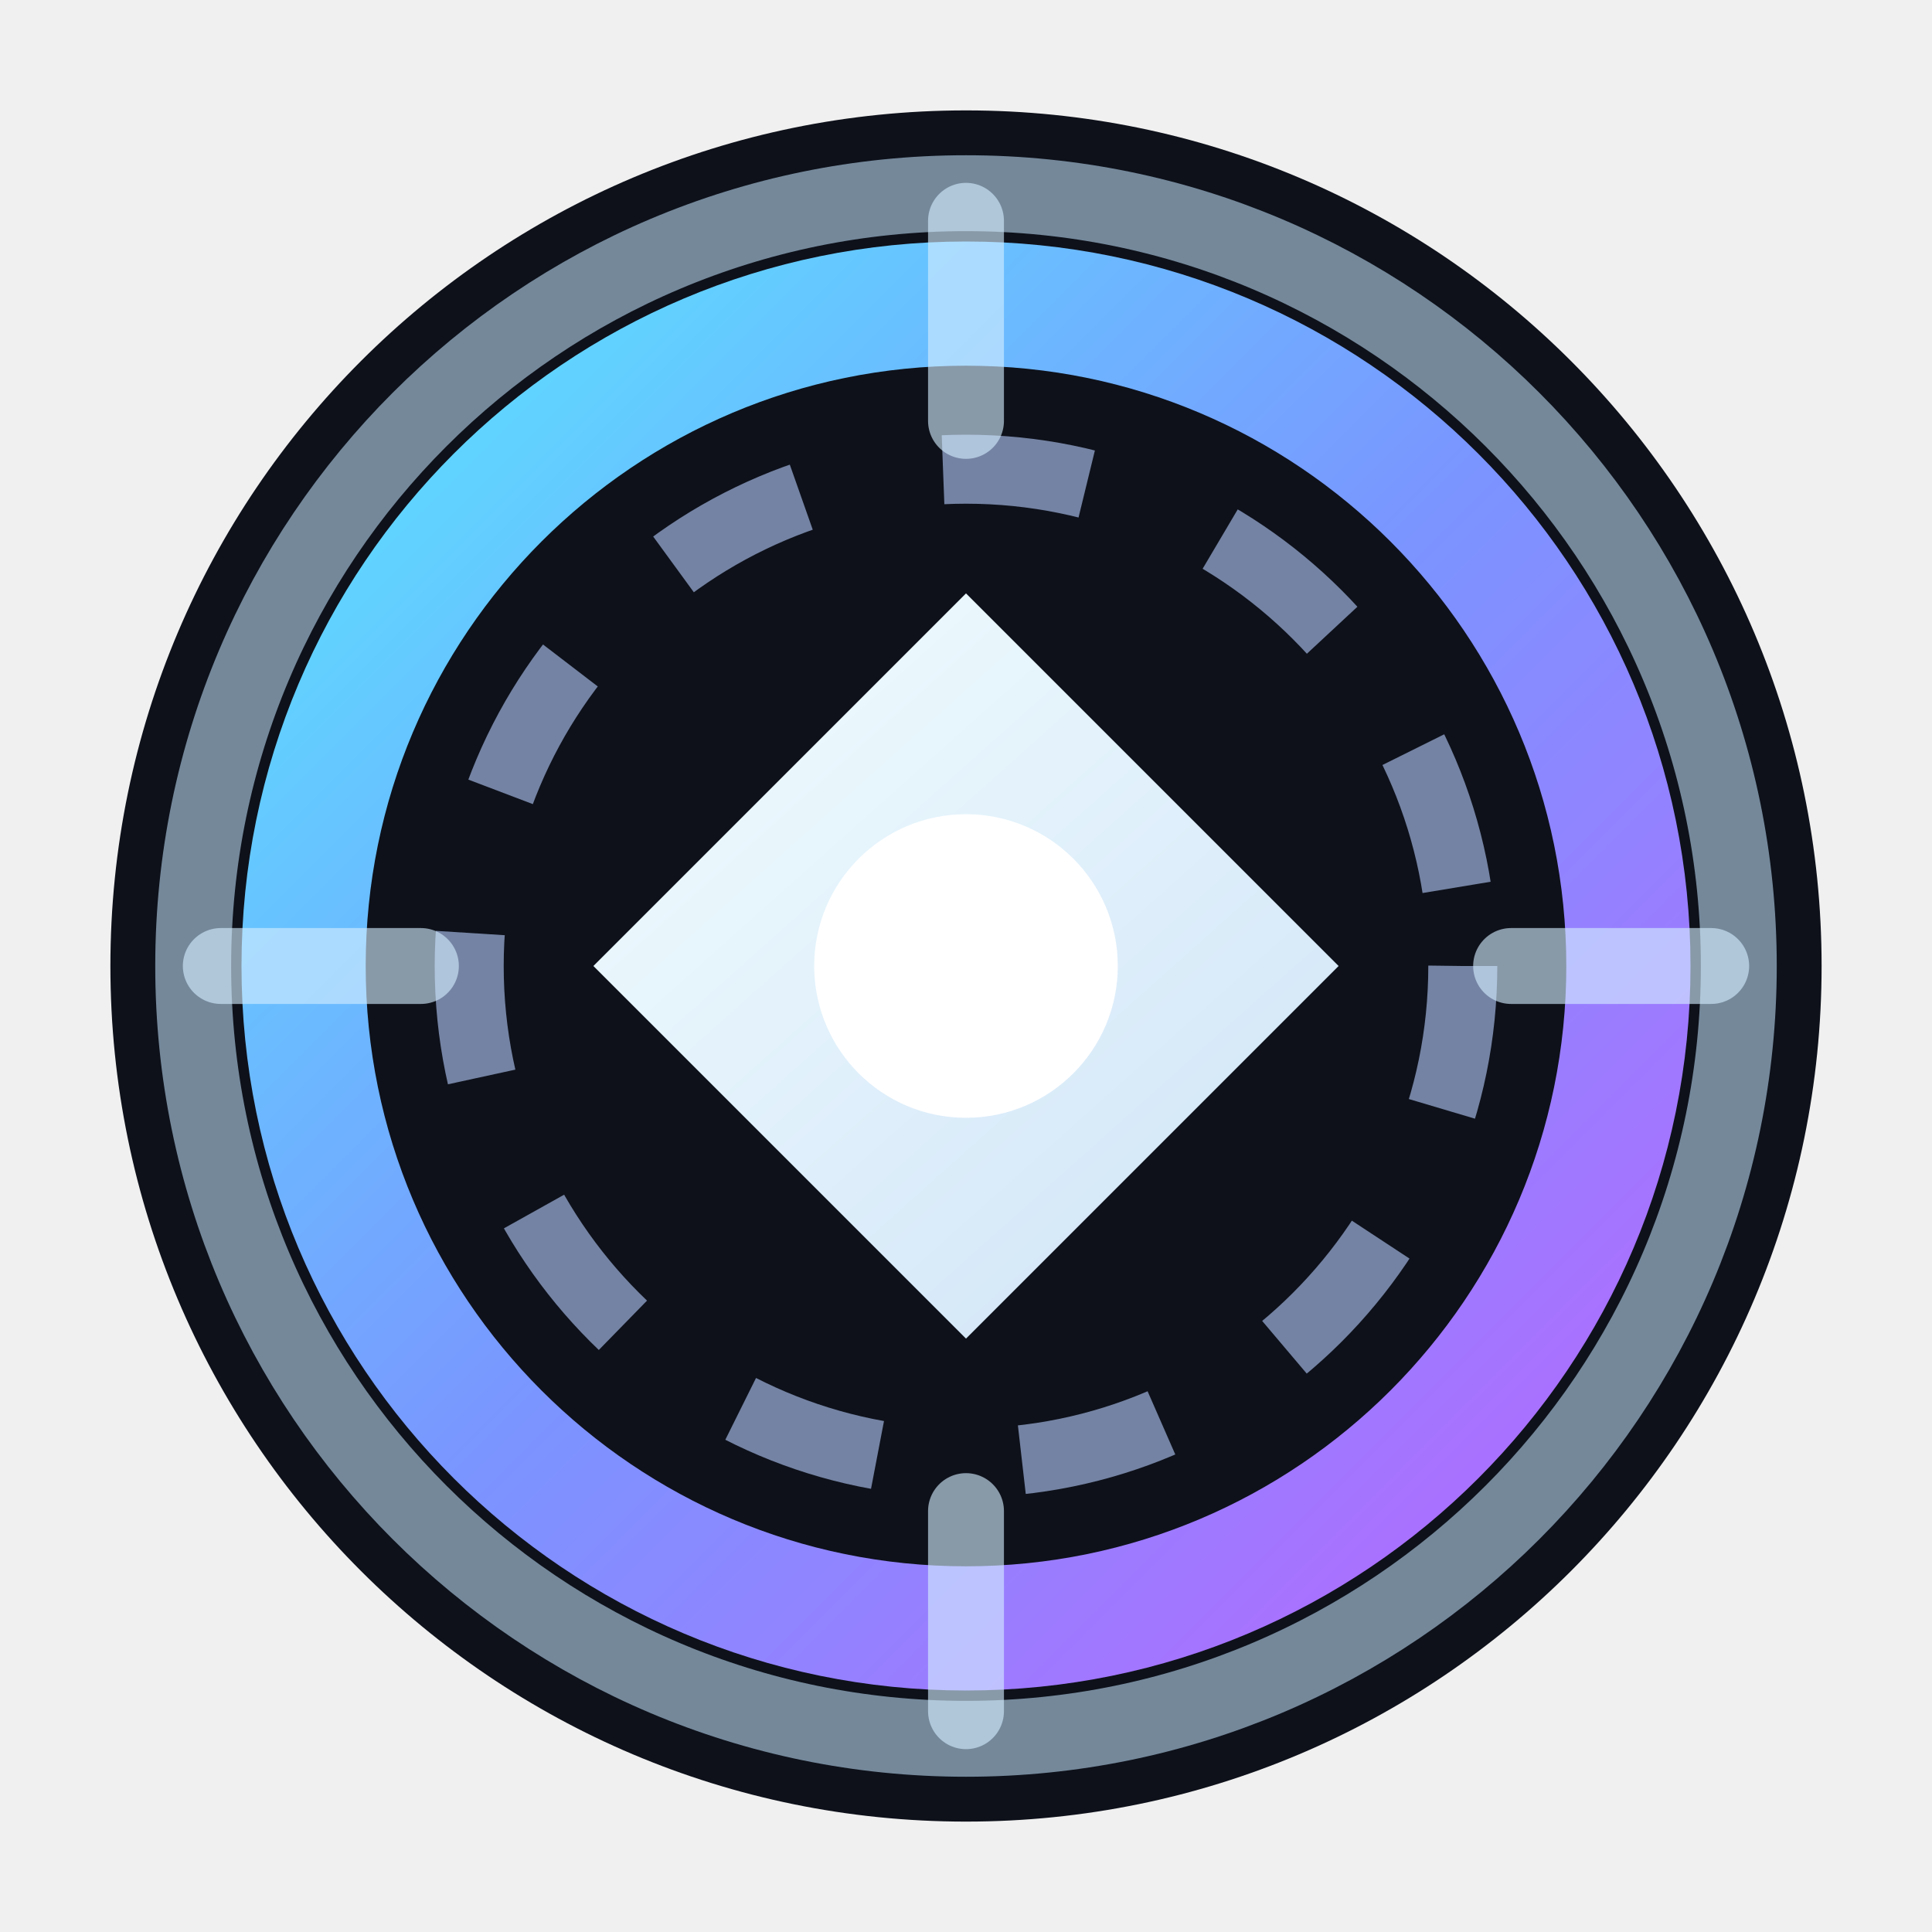
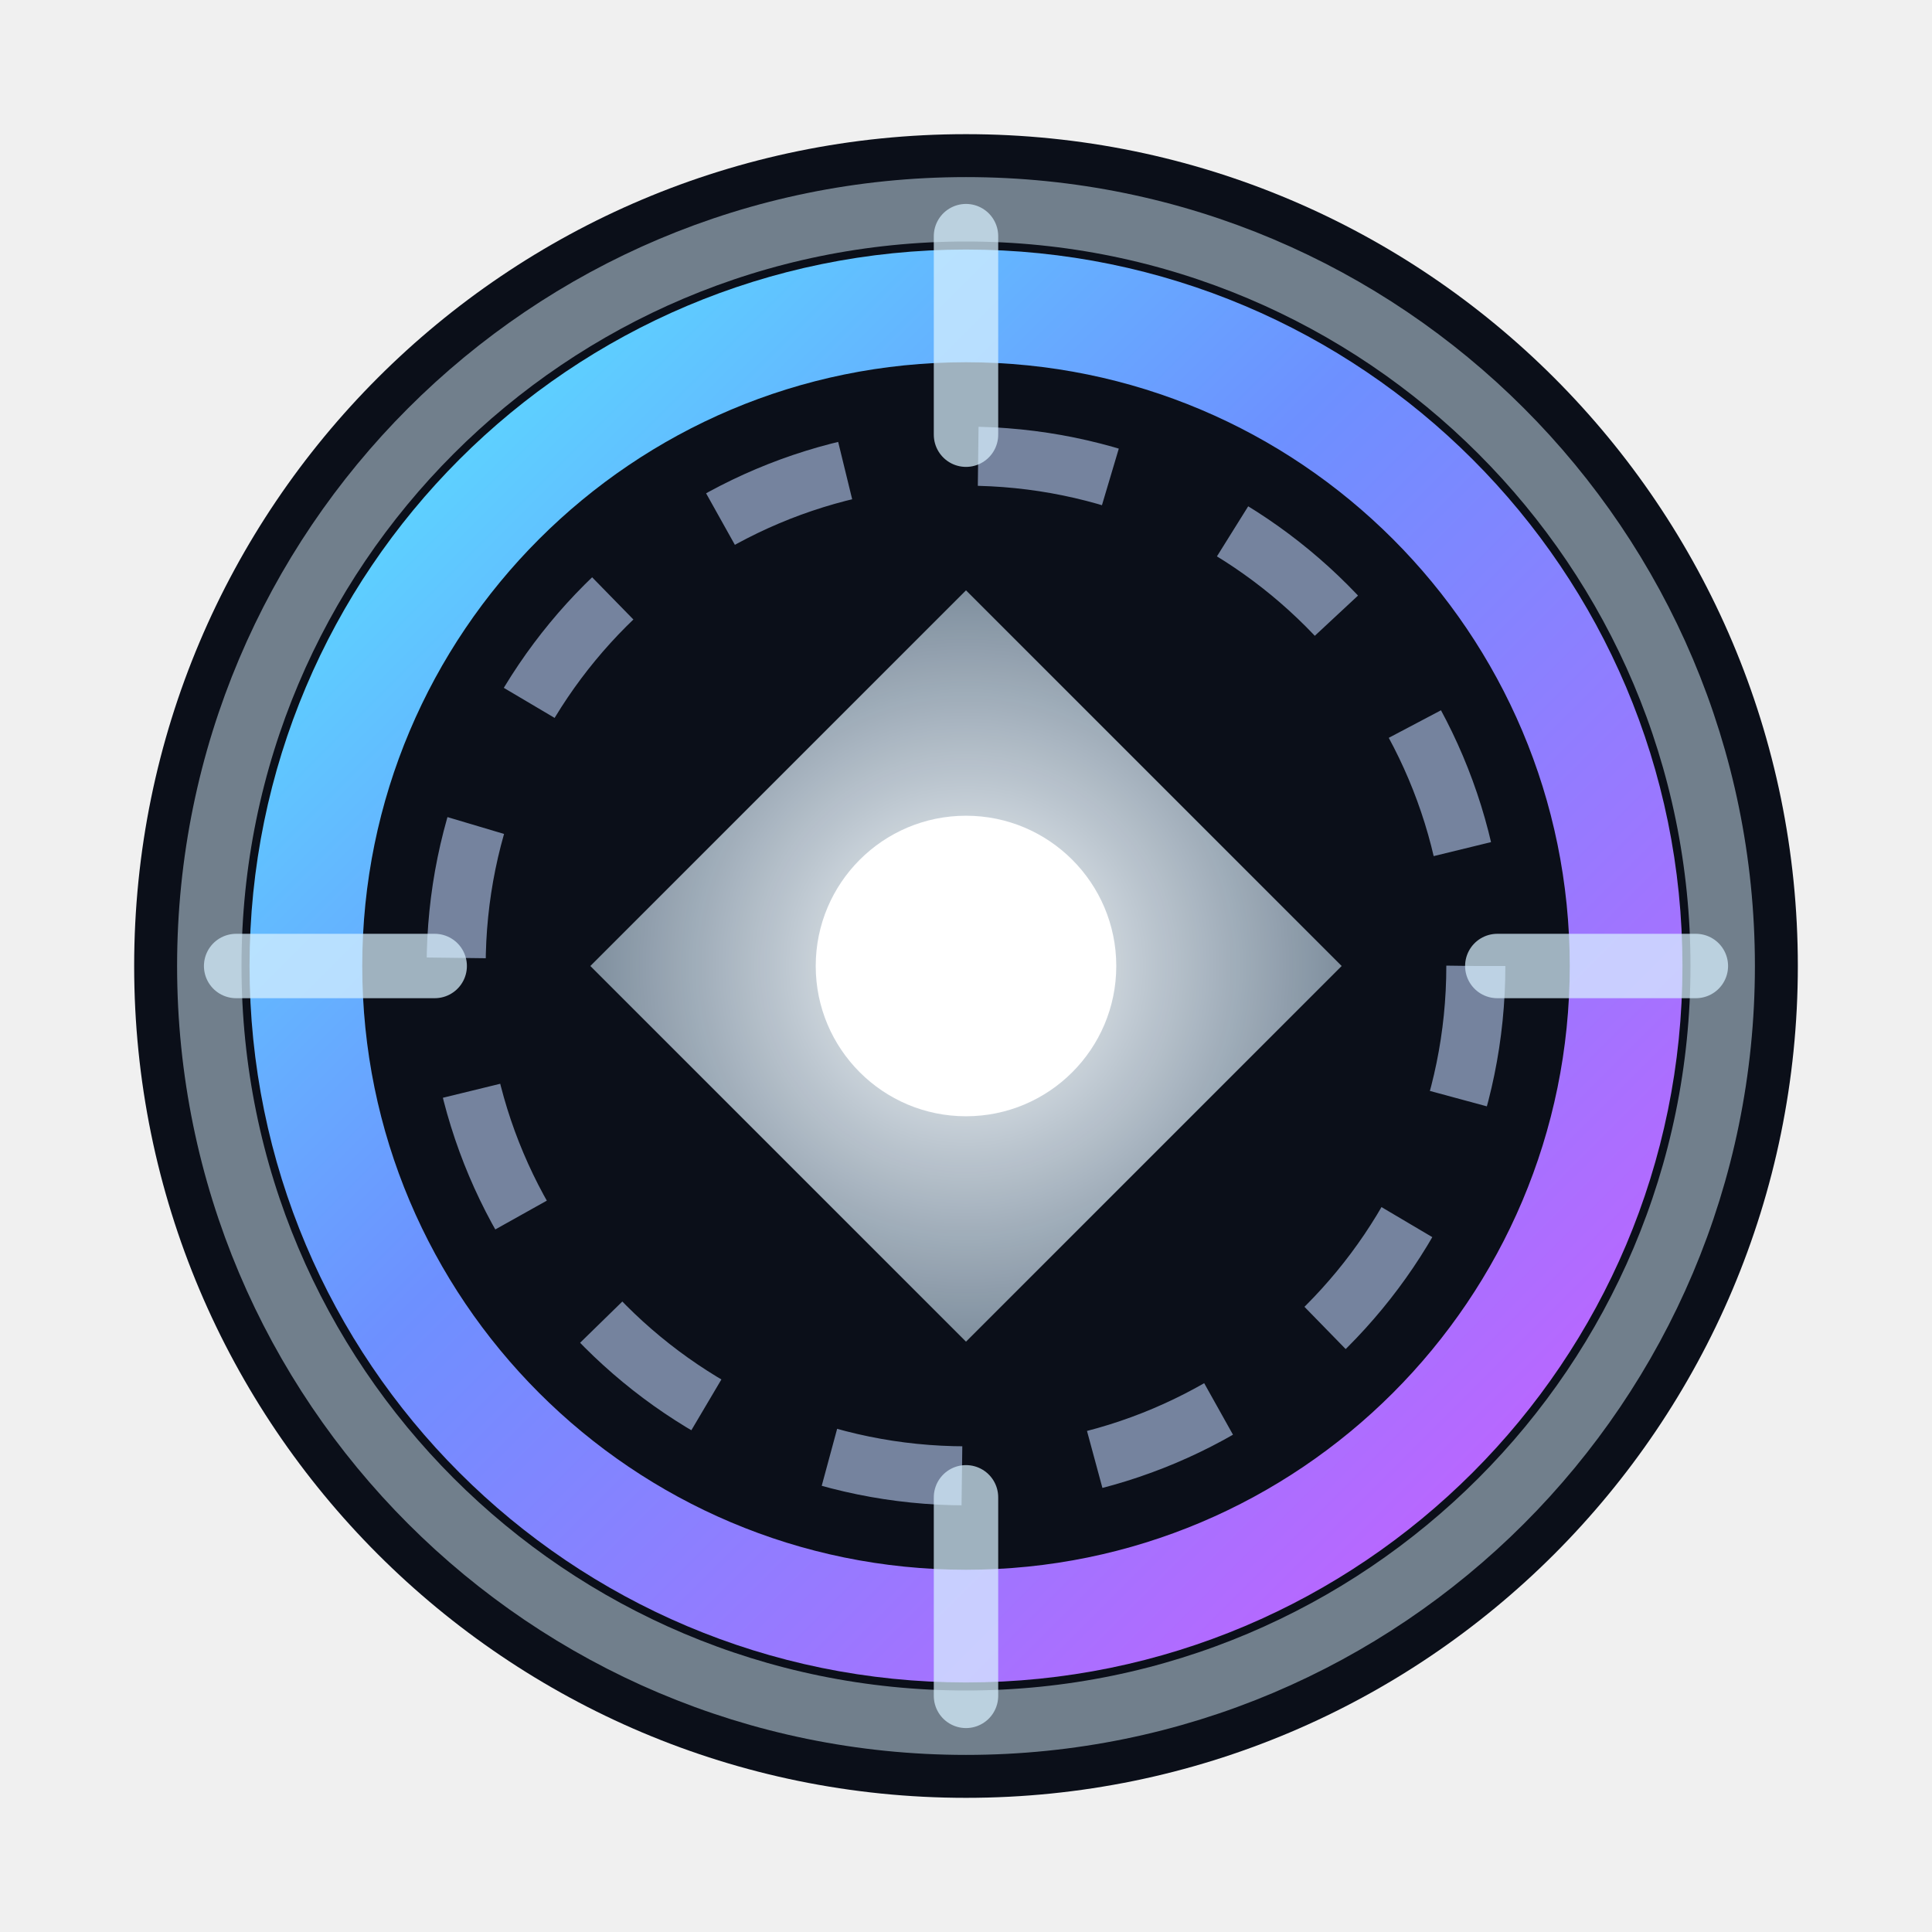
- <svg xmlns="http://www.w3.org/2000/svg" width="28" height="28" viewBox="0 0 28 28" fill="none">
+ <svg xmlns="http://www.w3.org/2000/svg" width="36" height="36" viewBox="0 0 36 36" fill="none">
  <defs>
-     <linearGradient id="dotActiveOuter" x1="4" y1="4" x2="24" y2="24" gradientUnits="userSpaceOnUse">
+     <radialGradient id="activeCoreModern" cx="0" cy="0" r="1" gradientUnits="userSpaceOnUse" gradientTransform="translate(18 18) rotate(90) scale(11)">
+       <stop stop-color="#FFFFFF" stop-opacity="1" />
+       <stop offset="1" stop-color="#BDE2FF" stop-opacity="0.34" />
+     </radialGradient>
+     <linearGradient id="activeRingModern" x1="5.5" y1="5.5" x2="30.5" y2="30.5" gradientUnits="userSpaceOnUse">
      <stop stop-color="#57EAFF" />
-       <stop offset="0.5" stop-color="#7A95FF" />
-       <stop offset="1" stop-color="#BA64FF" />
-     </linearGradient>
-     <linearGradient id="dotActiveCore" x1="9.5" y1="8.9" x2="18.7" y2="19.2" gradientUnits="userSpaceOnUse">
-       <stop stop-color="#F1FDFF" />
-       <stop offset="1" stop-color="#D8ECFF" stop-opacity="0.96" />
+       <stop offset="0.42" stop-color="#6D90FF" />
+       <stop offset="1" stop-color="#CB5DFF" />
    </linearGradient>
  </defs>
-   <circle cx="14" cy="14" r="12.4" fill="#01040D" fill-opacity="0.94" />
-   <circle cx="14" cy="14" r="11.2" stroke="#C5E6FF" stroke-opacity="0.56" stroke-width="1.1" />
-   <circle cx="14" cy="14" r="9.6" stroke="url(#dotActiveOuter)" stroke-width="1.8" />
-   <circle cx="14" cy="14" r="7.2" stroke="#B7CEFF" stroke-opacity="0.6" stroke-width="1" stroke-dasharray="2.1 2.1" />
-   <path d="M14 3.2V6.1M14 21.9V24.8M3.2 14H6.1M21.9 14H24.8" stroke="#D4EDFF" stroke-opacity="0.62" stroke-width="1.1" stroke-linecap="round" />
-   <path d="M14 8.6L19.4 14L14 19.4L8.6 14L14 8.6Z" fill="url(#dotActiveCore)" />
-   <circle cx="14" cy="14" r="2.2" fill="#FFFFFF" />
+   <circle cx="18" cy="18" r="15.5" fill="#01050F" fill-opacity="0.95" />
+   <circle cx="18" cy="18" r="14.1" stroke="#D8F1FF" stroke-opacity="0.5" stroke-width="1.2" />
+   <circle cx="18" cy="18" r="12.3" stroke="url(#activeRingModern)" stroke-width="2.1" />
+   <circle cx="18" cy="18" r="9.5" stroke="#C1D7FF" stroke-opacity="0.58" stroke-width="1.1" stroke-dasharray="2.5 2.5" />
+   <path d="M18 4.4V8.1M18 27.9V31.6M4.4 18H8.1M27.9 18H31.6" stroke="#D8F2FF" stroke-opacity="0.72" stroke-width="1.2" stroke-linecap="round" />
+   <path d="M18 11L25 18L18 25L11 18L18 11Z" fill="url(#activeCoreModern)" />
+   <circle cx="18" cy="18" r="2.8" fill="#FFFFFF" />
</svg>
